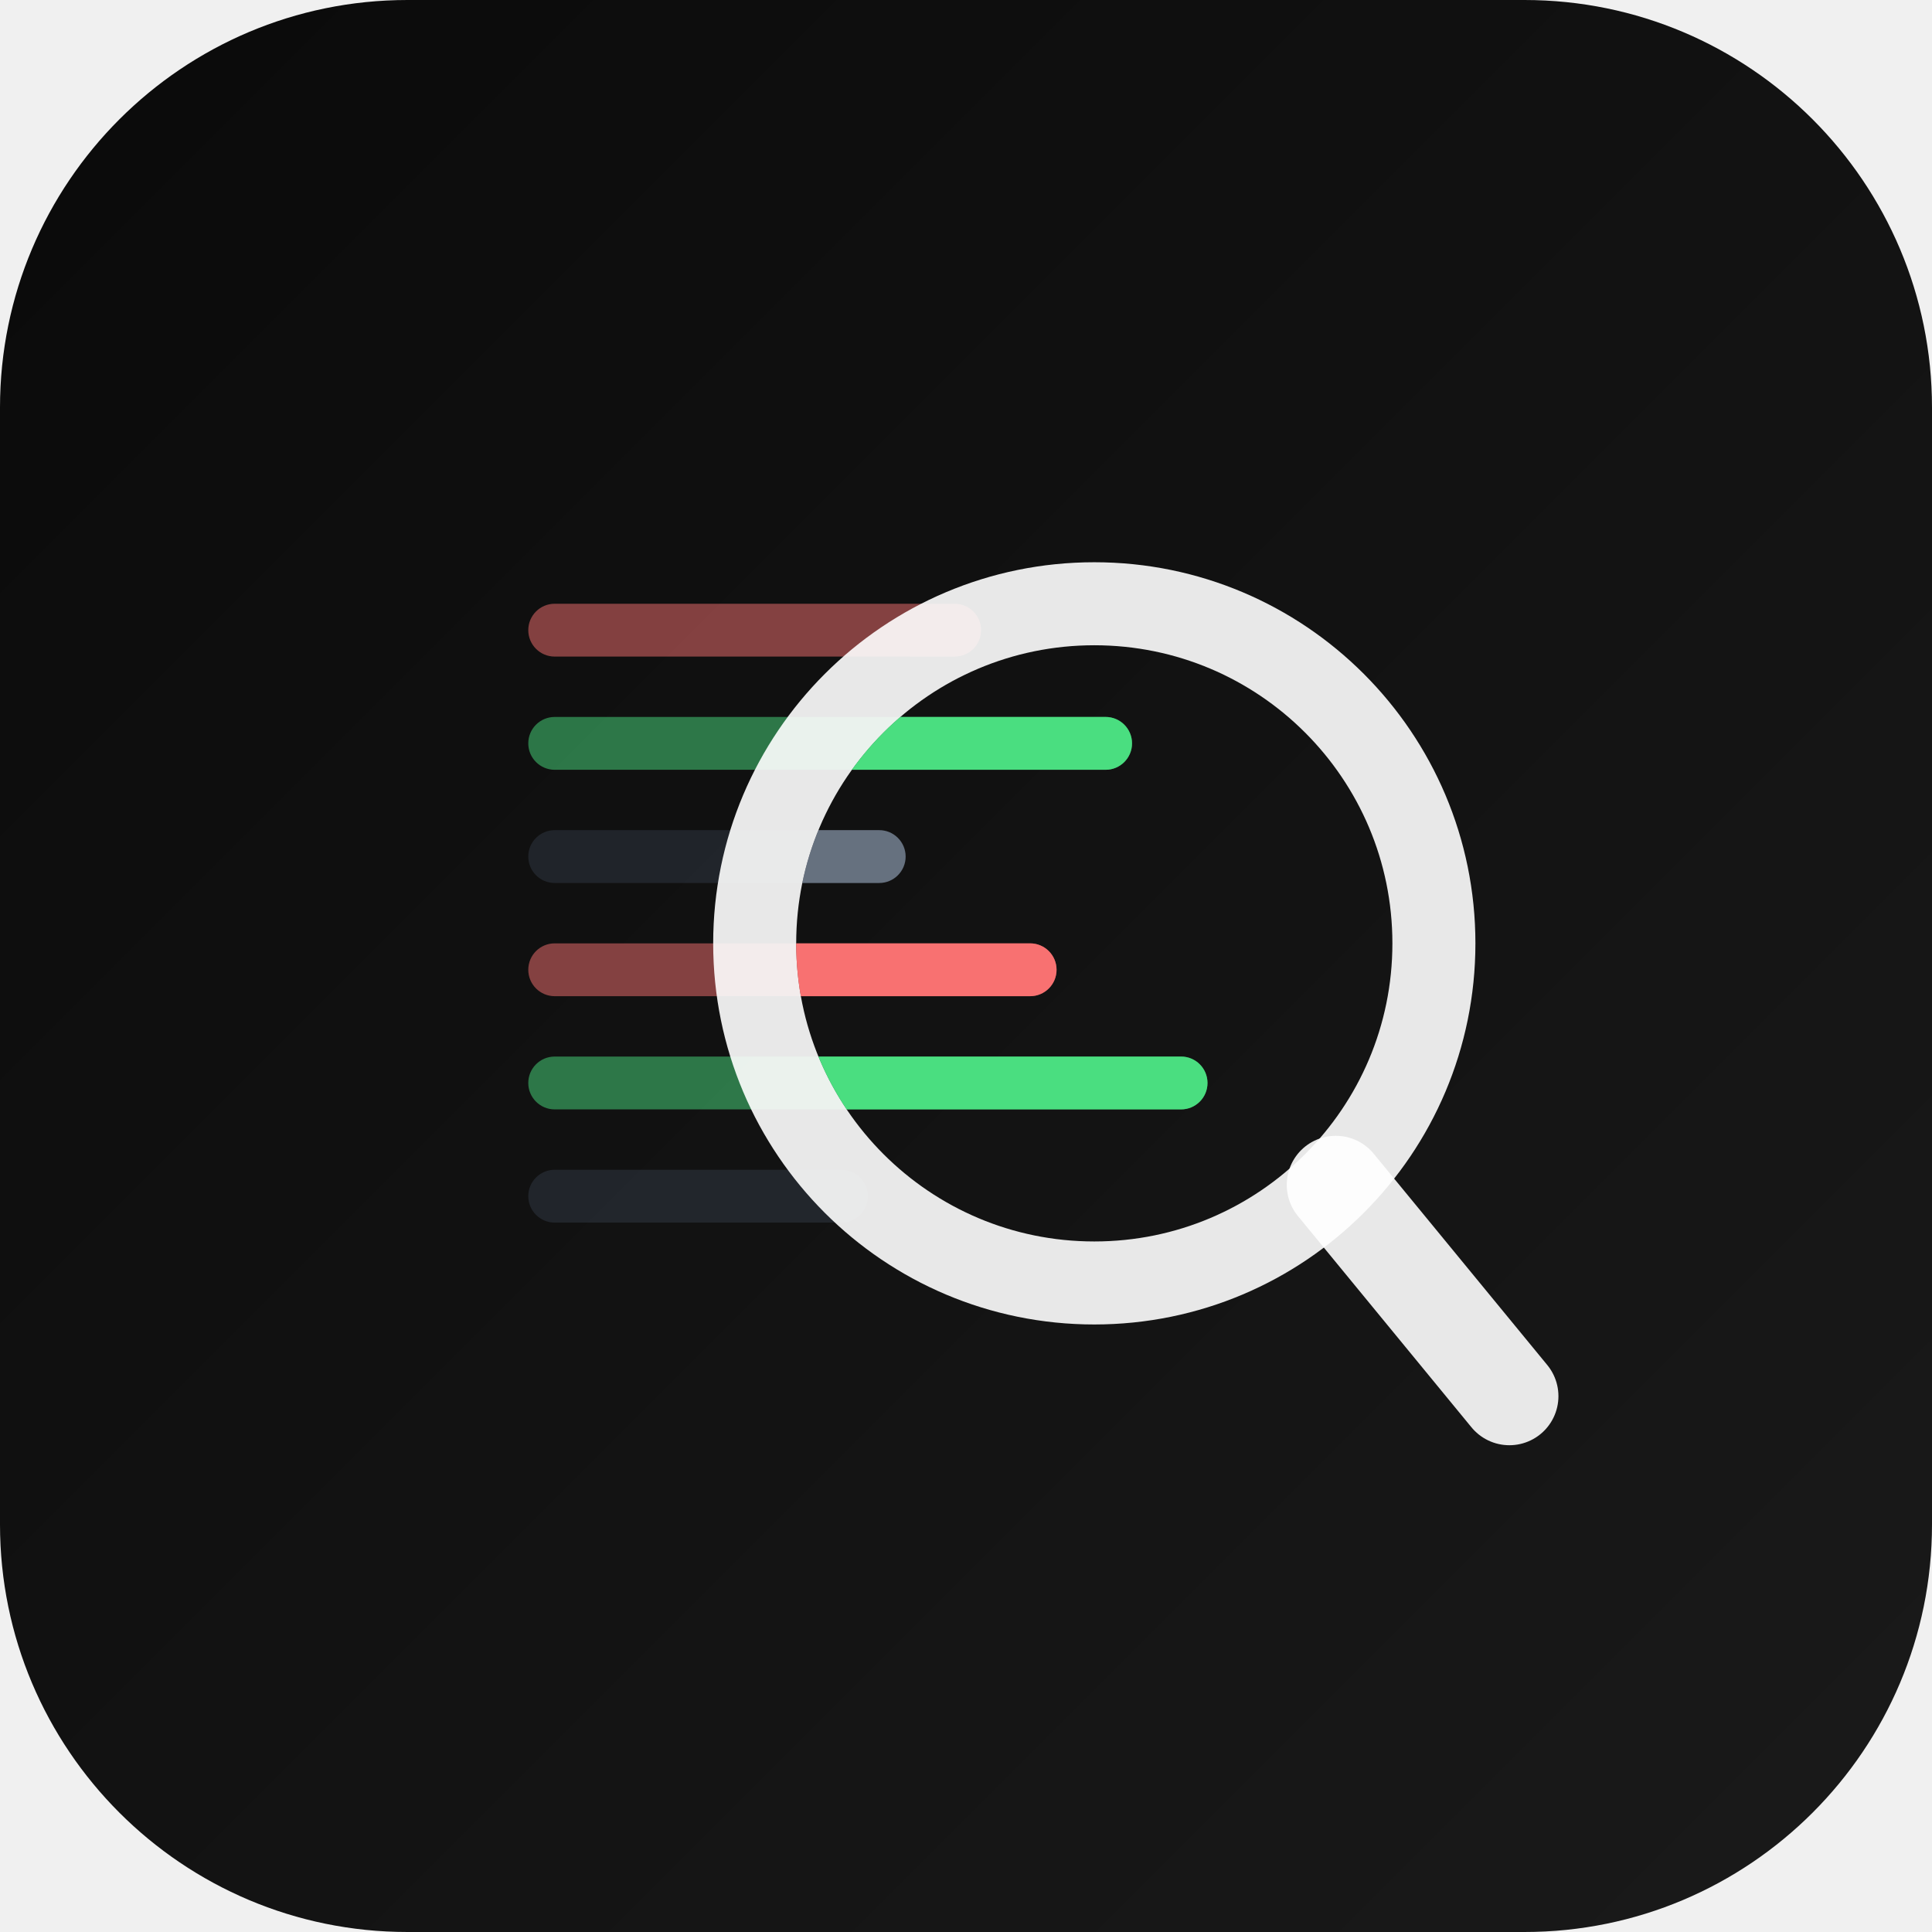
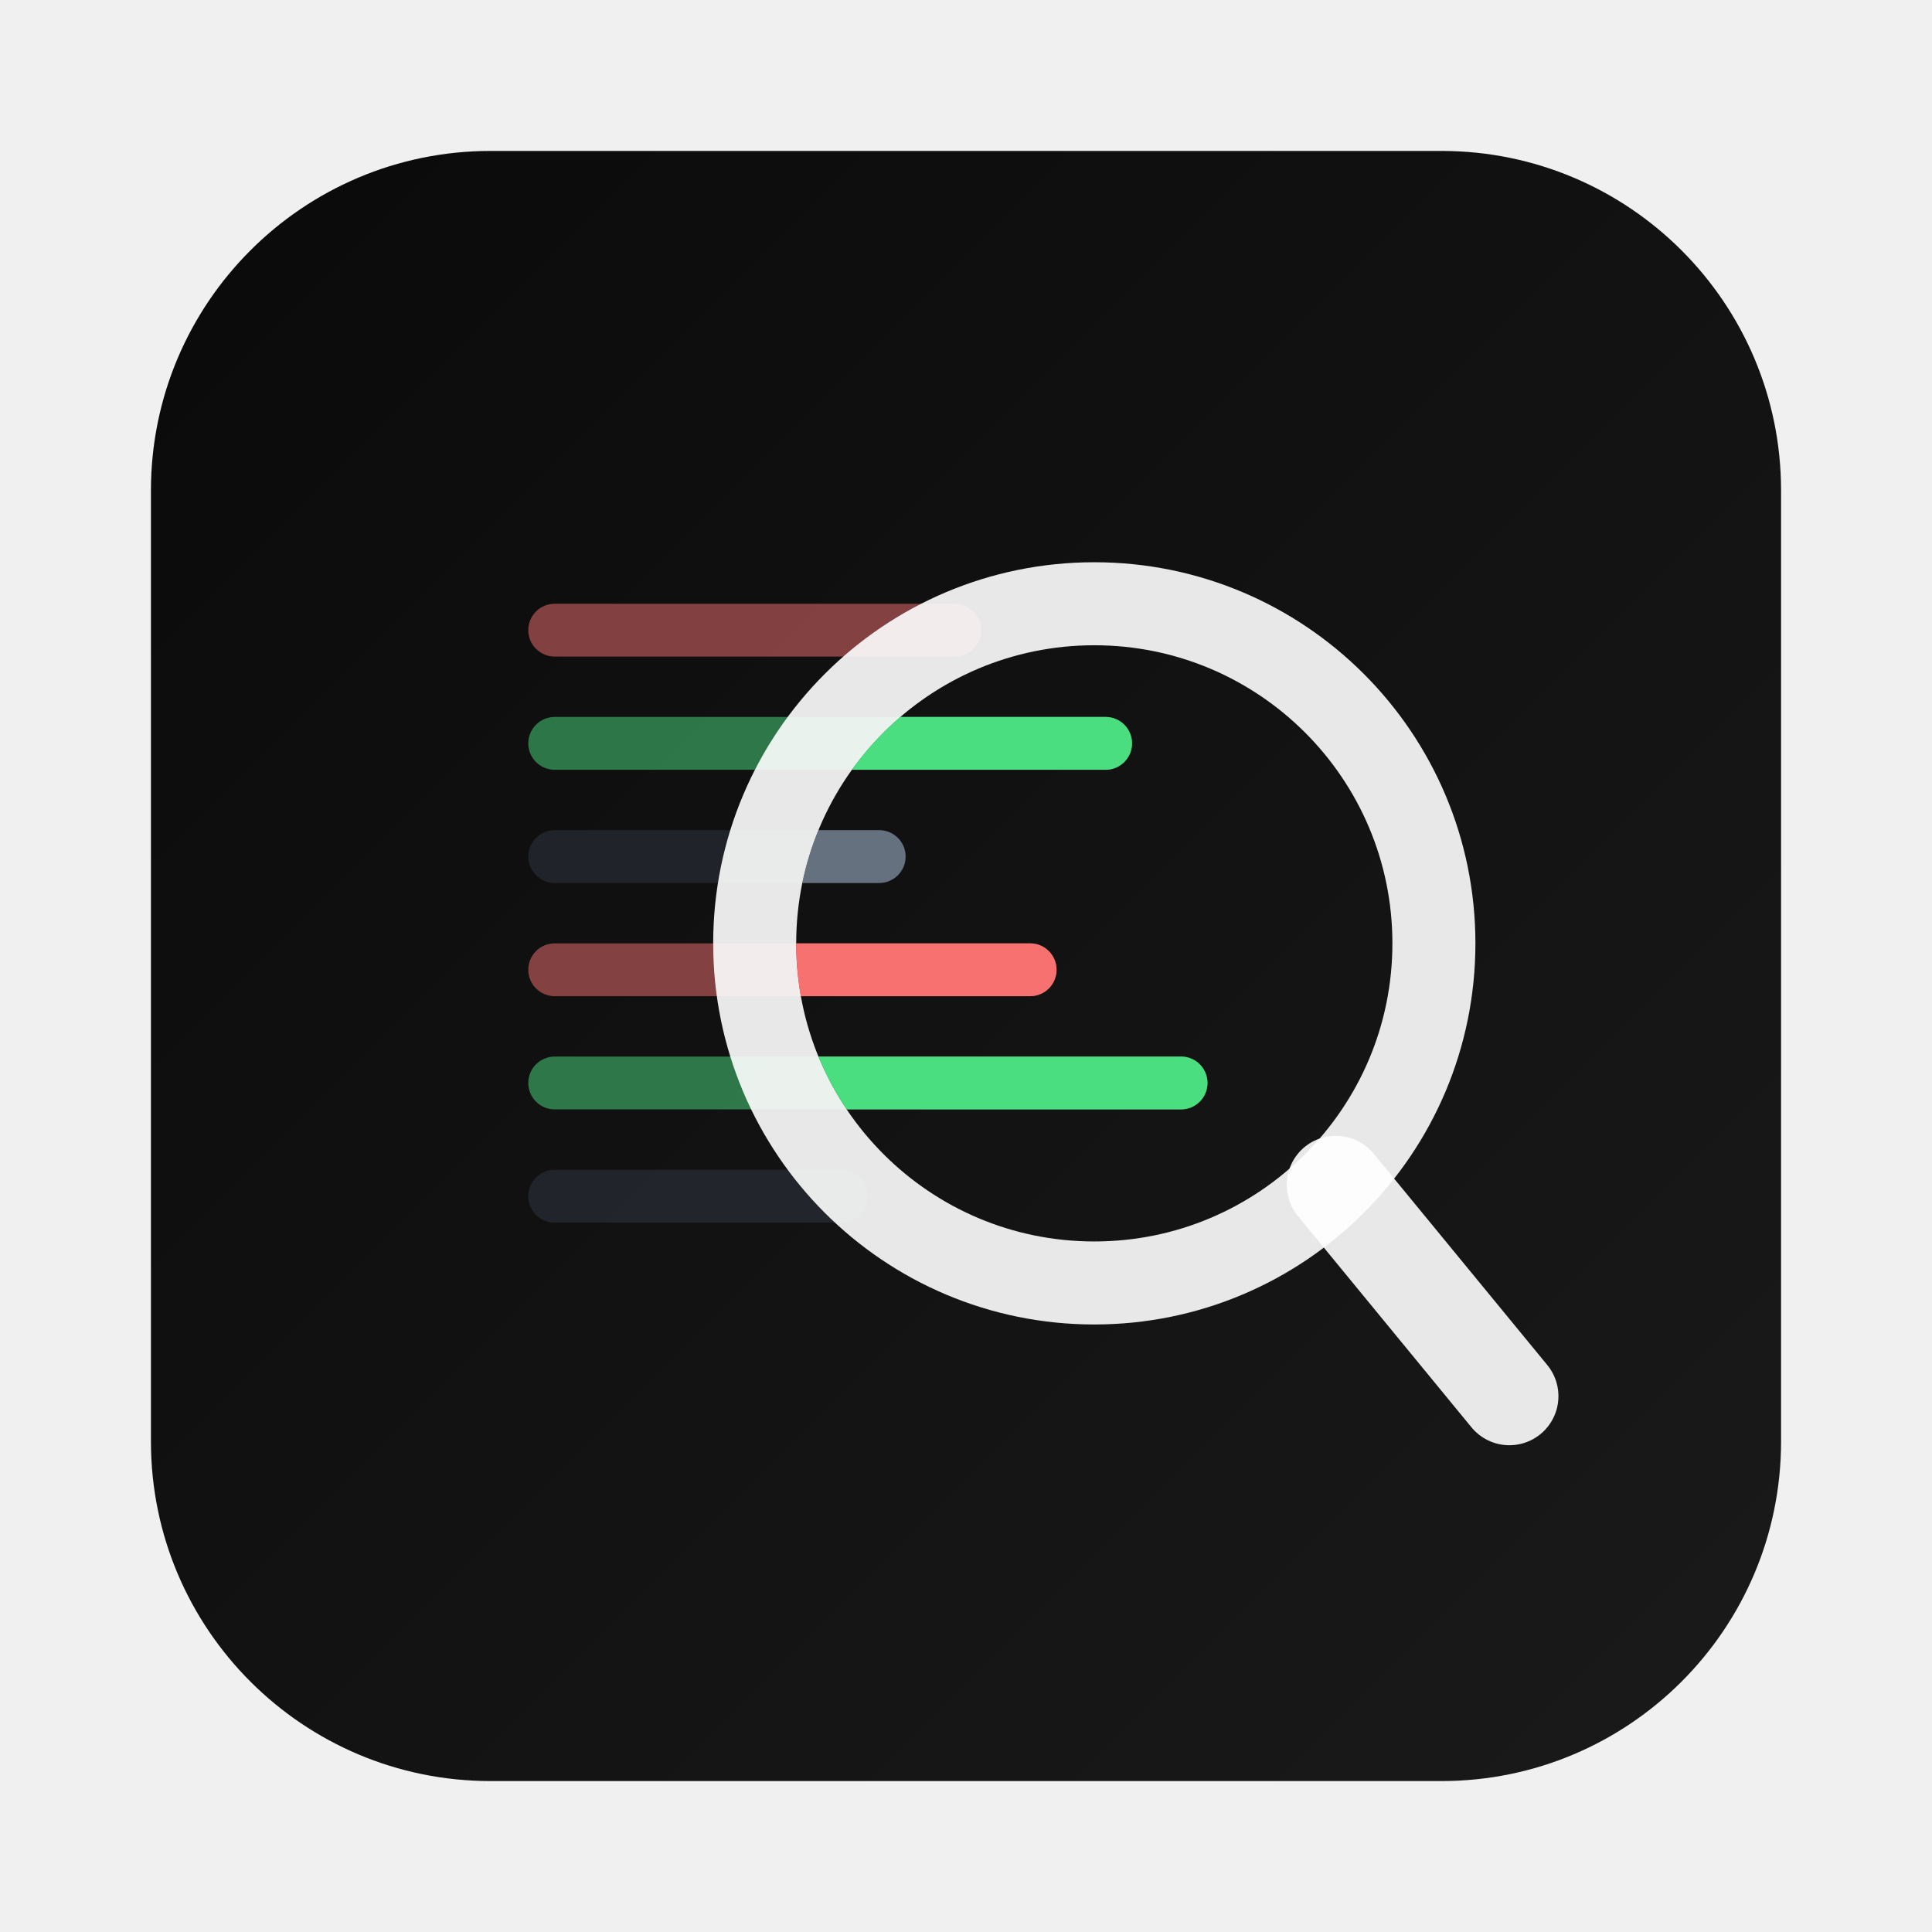
<svg xmlns="http://www.w3.org/2000/svg" viewBox="0 0 512 512">
  <defs>
    <linearGradient id="bg2" x1="0%" y1="0%" x2="100%" y2="100%">
      <stop offset="0%" style="stop-color:#0a0a0a" />
      <stop offset="100%" style="stop-color:#1a1a1a" />
    </linearGradient>
+     <clipPath id="icon-clip">
+       <rect x="40" y="40" width="432" height="432" rx="90" />
+     </clipPath>
    <clipPath id="lens-clip">
      <circle cx="290" cy="250" r="79" />
    </clipPath>
  </defs>
-   <rect width="512" height="512" rx="108" fill="url(#bg2)" />
-   <rect x="140" y="160" width="120" height="14" rx="7" fill="#f87171" opacity="0.5" />
-   <rect x="140" y="190" width="160" height="14" rx="7" fill="#4ade80" opacity="0.5" />
-   <rect x="140" y="220" width="100" height="14" rx="7" fill="#475569" opacity="0.3" />
-   <rect x="140" y="250" width="140" height="14" rx="7" fill="#f87171" opacity="0.5" />
-   <rect x="140" y="280" width="180" height="14" rx="7" fill="#4ade80" opacity="0.5" />
-   <rect x="140" y="310" width="90" height="14" rx="7" fill="#475569" opacity="0.3" />
-   <circle cx="290" cy="250" r="90" fill="none" stroke="white" stroke-width="22" opacity="0.9" />
-   <line x1="354" y1="314" x2="400" y2="370" stroke="white" stroke-width="26" stroke-linecap="round" opacity="0.9" />
-   <g clip-path="url(#lens-clip)">
-     <rect x="140" y="160" width="120" height="14" rx="7" fill="#f87171" opacity="1" />
-     <rect x="140" y="190" width="160" height="14" rx="7" fill="#4ade80" opacity="1" />
-     <rect x="140" y="220" width="100" height="14" rx="7" fill="#94a3b8" opacity="0.6" />
-     <rect x="140" y="250" width="140" height="14" rx="7" fill="#f87171" opacity="1" />
-     <rect x="140" y="280" width="180" height="14" rx="7" fill="#4ade80" opacity="1" />
-     <rect x="140" y="310" width="90" height="14" rx="7" fill="#94a3b8" opacity="0.6" />
+   <rect x="40" y="40" width="432" height="432" rx="90" fill="url(#bg2)" />
+   <g clip-path="url(#icon-clip)">
+     <rect x="140" y="160" width="120" height="14" rx="7" fill="#f87171" opacity="0.5" />
+     <rect x="140" y="190" width="160" height="14" rx="7" fill="#4ade80" opacity="0.5" />
+     <rect x="140" y="220" width="100" height="14" rx="7" fill="#475569" opacity="0.3" />
+     <rect x="140" y="250" width="140" height="14" rx="7" fill="#f87171" opacity="0.5" />
+     <rect x="140" y="280" width="180" height="14" rx="7" fill="#4ade80" opacity="0.5" />
+     <rect x="140" y="310" width="90" height="14" rx="7" fill="#475569" opacity="0.3" />
+     <circle cx="290" cy="250" r="90" fill="none" stroke="white" stroke-width="22" opacity="0.9" />
+     <line x1="354" y1="314" x2="400" y2="370" stroke="white" stroke-width="26" stroke-linecap="round" opacity="0.9" />
+     <g clip-path="url(#lens-clip)">
+       <rect x="140" y="160" width="120" height="14" rx="7" fill="#f87171" opacity="1" />
+       <rect x="140" y="190" width="160" height="14" rx="7" fill="#4ade80" opacity="1" />
+       <rect x="140" y="220" width="100" height="14" rx="7" fill="#94a3b8" opacity="0.6" />
+       <rect x="140" y="250" width="140" height="14" rx="7" fill="#f87171" opacity="1" />
+       <rect x="140" y="280" width="180" height="14" rx="7" fill="#4ade80" opacity="1" />
+       <rect x="140" y="310" width="90" height="14" rx="7" fill="#94a3b8" opacity="0.6" />
+     </g>
  </g>
</svg>
